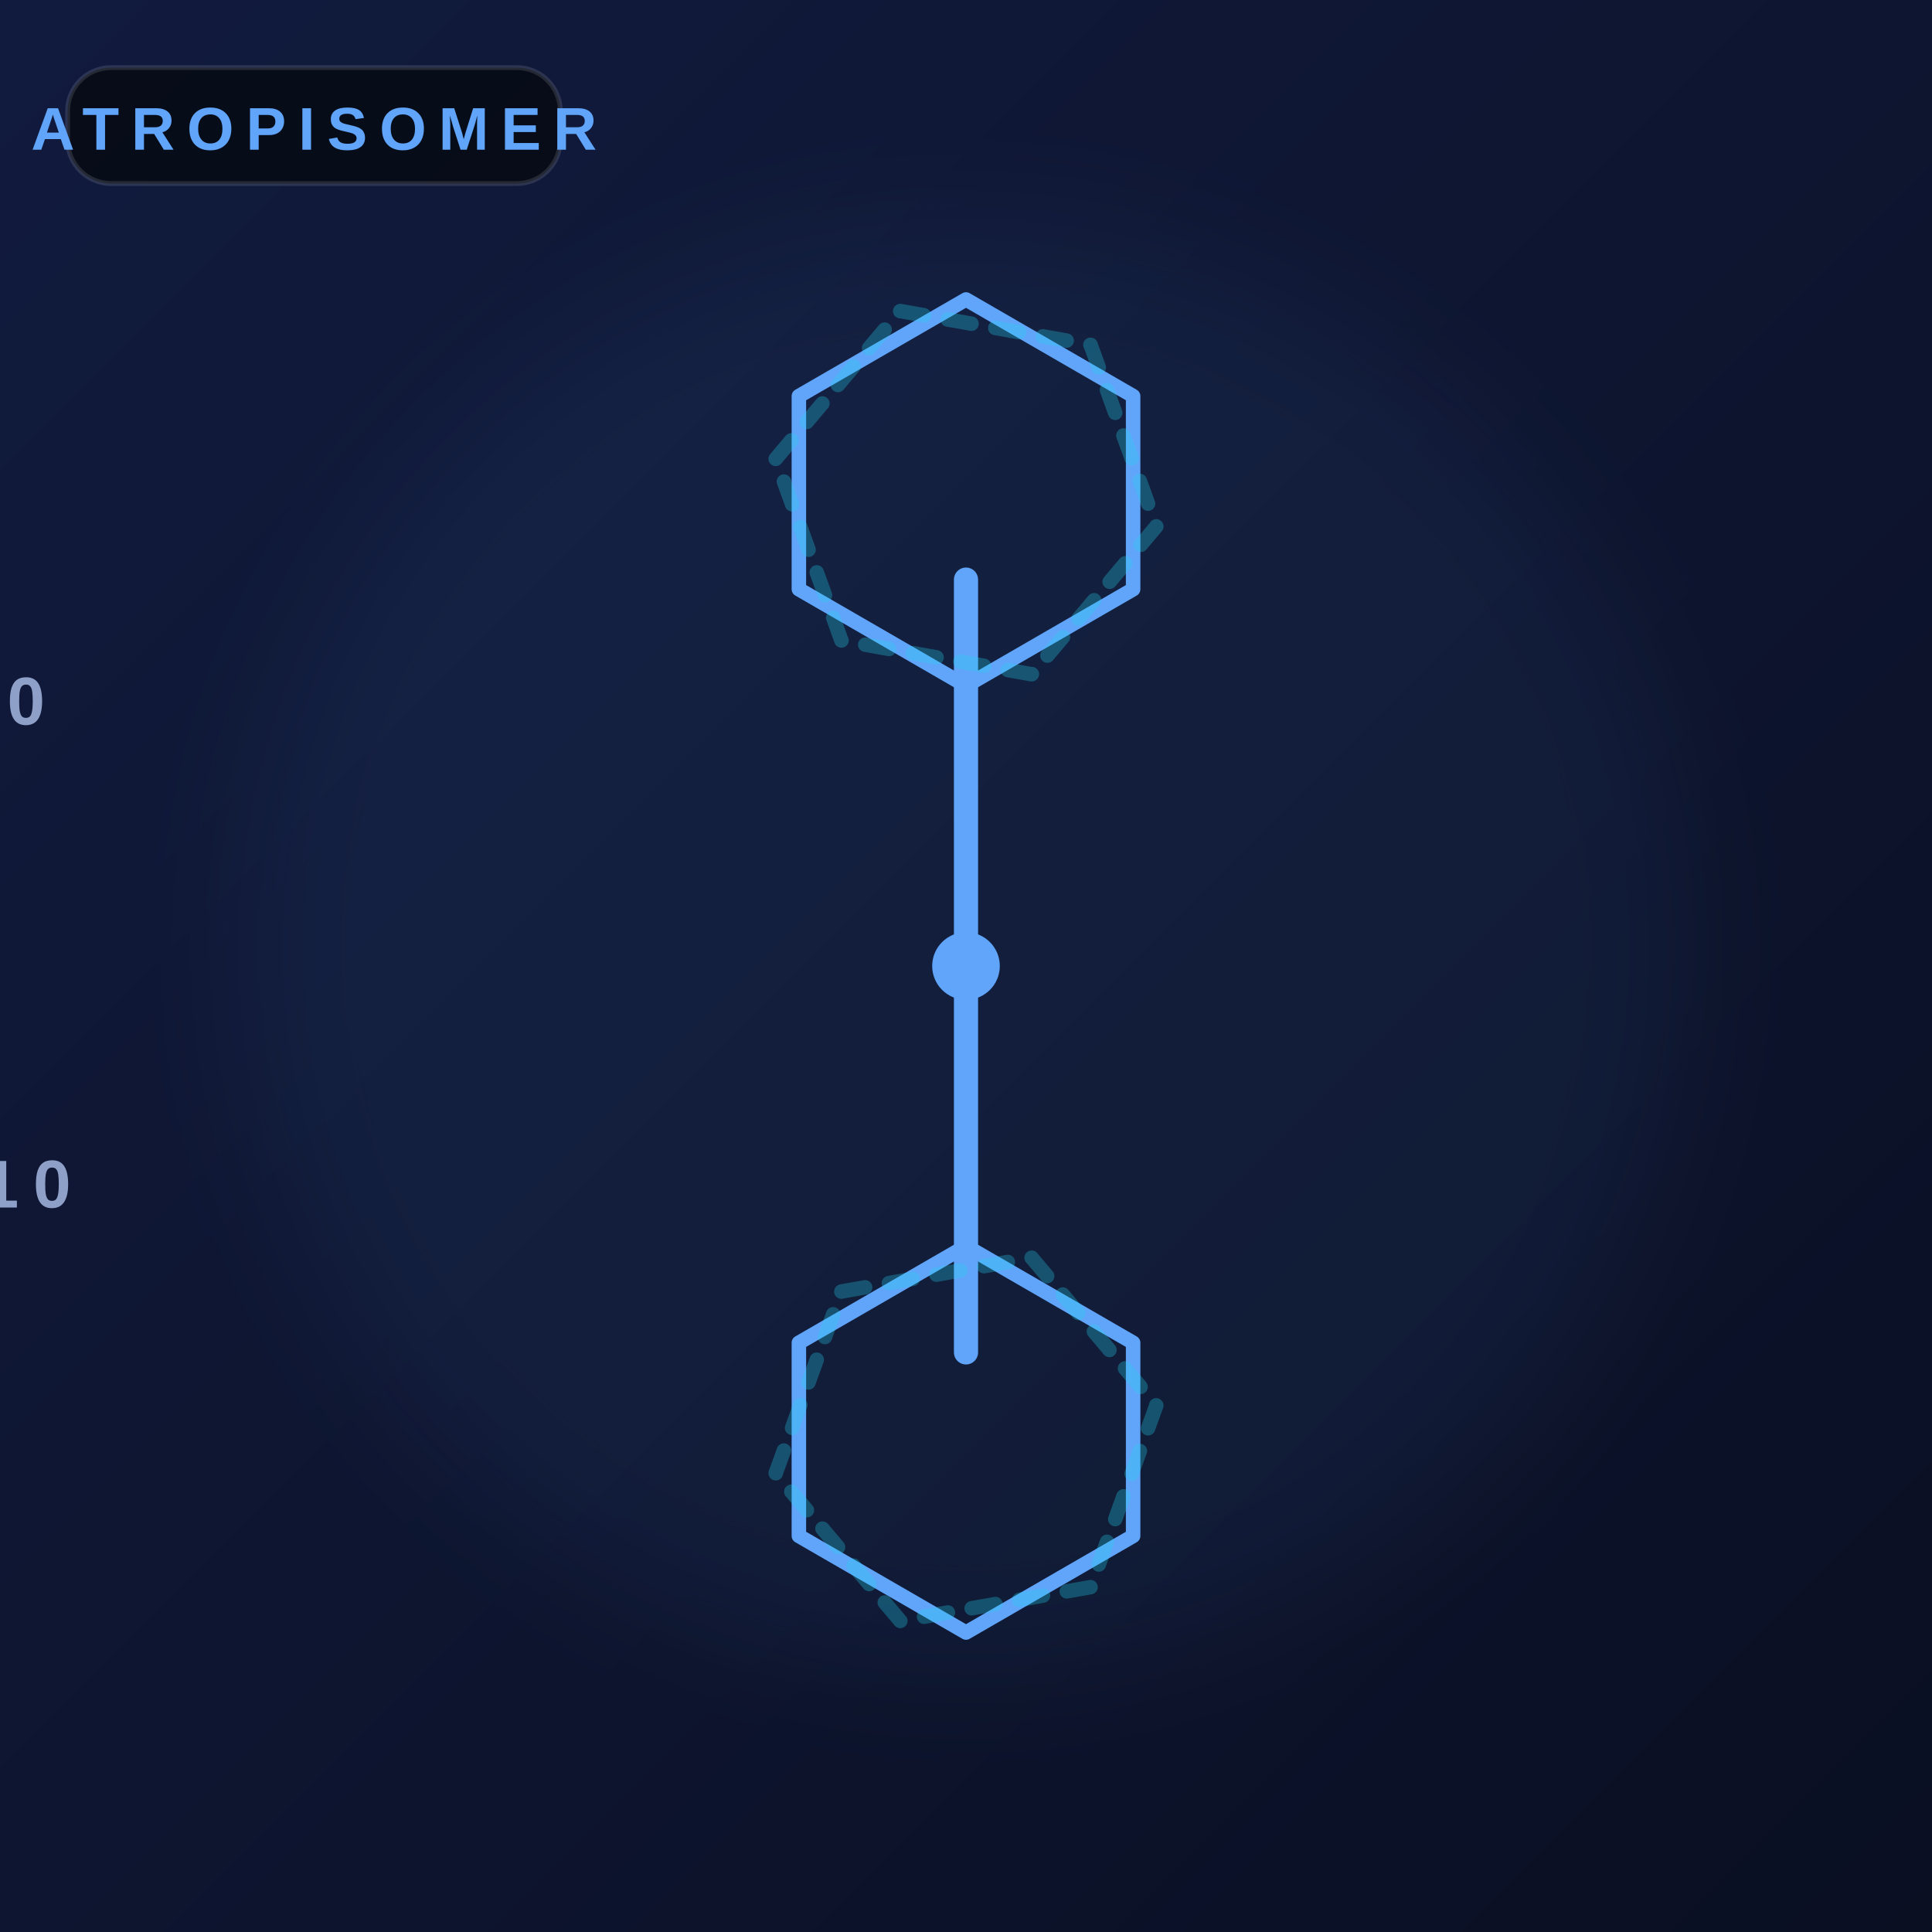
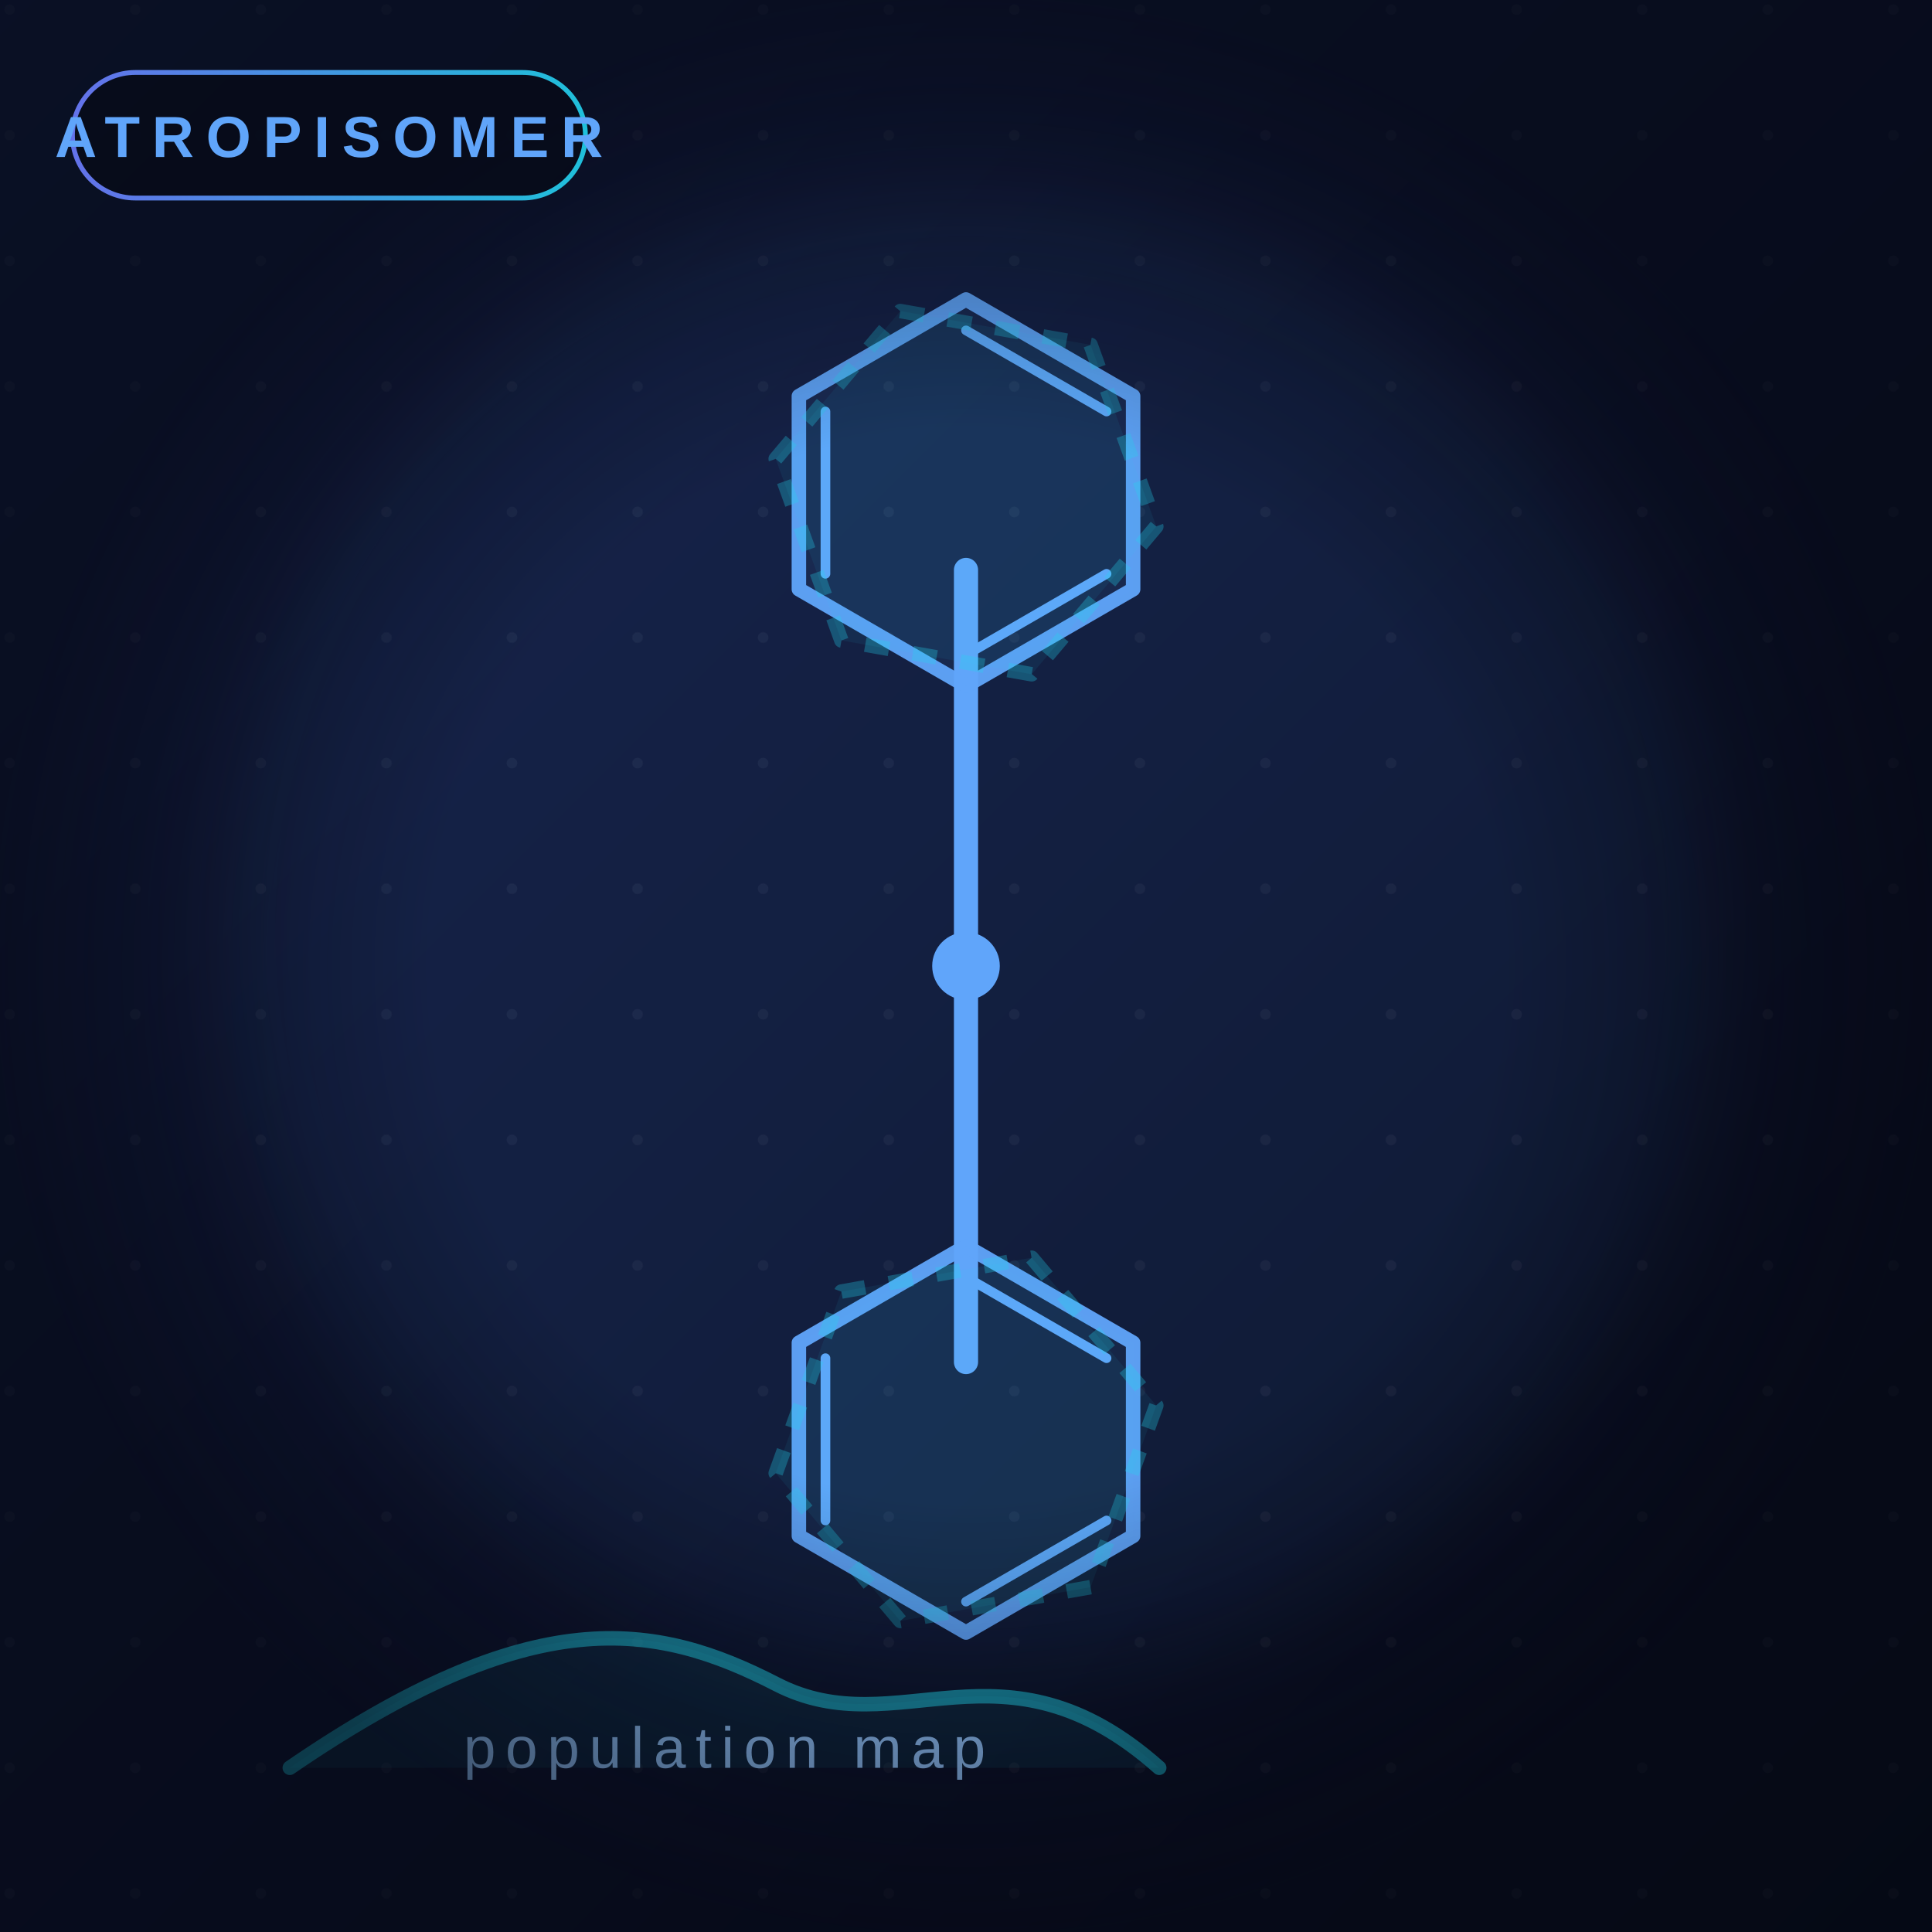
<svg xmlns="http://www.w3.org/2000/svg" viewBox="0 0 400 400" role="img" aria-label="ATROPISOMER schematic">
  <defs>
    <linearGradient id="bg" x1="0" y1="0" x2="1" y2="1">
-       <stop offset="0" stop-color="#111b3e" />
-       <stop offset="1" stop-color="#0a0f22" />
+       <stop offset="0" stop-color="#131e45" />
+       <stop offset="0.55" stop-color="#0d1430" />
+       <stop offset="1" stop-color="#080d1e" />
    </linearGradient>
-     <filter id="f" x="-80%" y="-80%" width="260%" height="260%">
-       <feGaussianBlur stdDeviation="11" />
+     <radialGradient id="core">
+       <stop offset="0" stop-color="#ffffff" stop-opacity="0.95" />
+       <stop offset="1" stop-color="#ffffff" stop-opacity="0" />
+     </radialGradient>
+     <radialGradient id="vig">
+       <stop offset="0.55" stop-color="#000000" stop-opacity="0" />
+       <stop offset="1" stop-color="#04060f" stop-opacity="0.6" />
+     </radialGradient>
+     <linearGradient id="tgb" x1="0" y1="0" x2="1" y2="0">
+       <stop offset="0" stop-color="#6d7cff" />
+       <stop offset="1" stop-color="#22d3ee" />
+     </linearGradient>
+     <pattern id="dots" width="26" height="26" patternUnits="userSpaceOnUse">
+       <circle cx="2" cy="2" r="1.1" fill="#ffffff" opacity="0.045" />
+     </pattern>
+     <filter id="b" x="-80%" y="-80%" width="260%" height="260%">
+       <feGaussianBlur stdDeviation="9" />
    </filter>
  </defs>
  <rect width="400" height="400" fill="url(#bg)" />
-   <circle cx="200" cy="196" r="150" fill="#60a5fa" opacity="0.06" filter="url(#f)" />
-   <g stroke-linecap="round">
-     <line x1="200" y1="120" x2="200" y2="280" stroke="#60a5fa" stroke-opacity="1" stroke-width="5" stroke-linecap="round" />
-     <path d="M234.6 122 L200 142 L165.4 122 L165.4 82 L200 62 L234.6 82 Z" fill="none" stroke="#60a5fa" stroke-opacity="1" stroke-width="3" stroke-linejoin="round" />
-     <path d="M234.6 318 L200 338 L165.4 318 L165.4 278 L200 258 L234.6 278 Z" fill="none" stroke="#60a5fa" stroke-opacity="1" stroke-width="3" stroke-linejoin="round" />
-     <path d="M213.6 139.6 L174.2 132.6 L160.6 95 L186.4 64.4 L225.8 71.4 L239.4 109 Z" fill="none" stroke="#22d3ee" stroke-opacity="0.3" stroke-width="3" stroke-dasharray="5 5" stroke-linejoin="round" />
-     <path d="M239.4 291 L225.8 328.6 L186.4 335.6 L160.6 305 L174.2 267.4 L213.6 260.4 Z" fill="none" stroke="#22d3ee" stroke-opacity="0.3" stroke-width="3" stroke-dasharray="5 5" stroke-linejoin="round" />
-     <circle cx="200" cy="200" r="7" fill="#60a5fa" opacity="1" />
-     <text x="R1" y="150" font-family="Segoe UI, Arial, sans-serif" font-size="14" font-weight="600" letter-spacing="3" fill="#8fa0c8" text-anchor="middle">90</text>
-     <text x="R2" y="250" font-family="Segoe UI, Arial, sans-serif" font-size="14" font-weight="600" letter-spacing="3" fill="#8fa0c8" text-anchor="middle">310</text>
-   </g>
+   <rect width="400" height="400" fill="url(#dots)" />
+   <circle cx="200" cy="192" r="155" fill="#60a5fa" opacity="0.07" filter="url(#b)" />
+   <line x1="200" y1="118" x2="200" y2="282" stroke="#60a5fa" stroke-opacity="1" stroke-width="5" stroke-linecap="round" />
+   <path d="M234.6 122 L200 142 L165.4 122 L165.4 82 L200 62 L234.6 82 Z" fill="#60a5fa" fill-opacity="0.07" stroke="#60a5fa" stroke-opacity="0.95" stroke-width="3" stroke-linejoin="round" />
+   <path d="M229.1 118.8 L200.0 135.6" stroke="#60a5fa" stroke-opacity="1" stroke-width="2" stroke-linecap="round" />
+   <path d="M170.9 118.8 L170.9 85.2" stroke="#60a5fa" stroke-opacity="1" stroke-width="2" stroke-linecap="round" />
+   <path d="M200.0 68.4 L229.1 85.2" stroke="#60a5fa" stroke-opacity="1" stroke-width="2" stroke-linecap="round" />
+   <path d="M234.6 318 L200 338 L165.4 318 L165.4 278 L200 258 L234.6 278 Z" fill="#60a5fa" fill-opacity="0.07" stroke="#60a5fa" stroke-opacity="0.95" stroke-width="3" stroke-linejoin="round" />
+   <path d="M229.1 314.8 L200.0 331.6" stroke="#60a5fa" stroke-opacity="1" stroke-width="2" stroke-linecap="round" />
+   <path d="M170.9 314.8 L170.9 281.2" stroke="#60a5fa" stroke-opacity="1" stroke-width="2" stroke-linecap="round" />
+   <path d="M200.0 264.4 L229.1 281.2" stroke="#60a5fa" stroke-opacity="1" stroke-width="2" stroke-linecap="round" />
+   <path d="M213.6 139.6 L174.2 132.6 L160.6 95 L186.4 64.4 L225.8 71.4 L239.4 109 Z" fill="#22d3ee" fill-opacity="0.07" stroke="#22d3ee" stroke-opacity="0.3" stroke-width="3" stroke-dasharray="5 5" stroke-linejoin="round" />
+   <path d="M239.4 291 L225.8 328.6 L186.4 335.6 L160.6 305 L174.2 267.4 L213.6 260.4 Z" fill="#22d3ee" fill-opacity="0.07" stroke="#22d3ee" stroke-opacity="0.3" stroke-width="3" stroke-dasharray="5 5" stroke-linejoin="round" />
+   <circle cx="200" cy="200" r="7" fill="#60a5fa" opacity="1" />
+   <path d="M60 366 C110.4 331.44,135.6 335.76,160.8 348.72 S207.6 337.2,240 366 L240 366 Z" fill="#22d3ee" fill-opacity="0.09" />
+   <path d="M60 366 C110.4 331.44,135.6 335.76,160.8 348.72 S207.6 337.2,240 366" fill="none" stroke="#22d3ee" stroke-width="3" stroke-opacity="0.6" stroke-linecap="round" />
+   <text x="150" y="366" font-family="Segoe UI, Arial, sans-serif" font-size="12" font-weight="500" letter-spacing="2" fill="#93c5fd" text-anchor="middle">population map</text>
+   <rect width="400" height="400" fill="url(#vig)" />
  <g>
-     <rect x="14" y="14" rx="9" width="102" height="24" fill="#060913" opacity="0.85" stroke="#ffffff" stroke-opacity="0.14" />
-     <text x="65" y="31" font-family="Segoe UI, Arial, sans-serif" font-size="12.5" font-weight="700" letter-spacing="2.5" fill="#60a5fa" text-anchor="middle">ATROPISOMER</text>
+     <rect x="15" y="15" rx="13" width="106.2" height="26" fill="#070b1a" opacity="0.9" stroke="url(#tgb)" stroke-width="1" />
+     <text x="68.1" y="32.5" font-family="Segoe UI, Arial, sans-serif" font-size="12" font-weight="700" letter-spacing="2.5" fill="#60a5fa" text-anchor="middle">ATROPISOMER</text>
  </g>
</svg>
